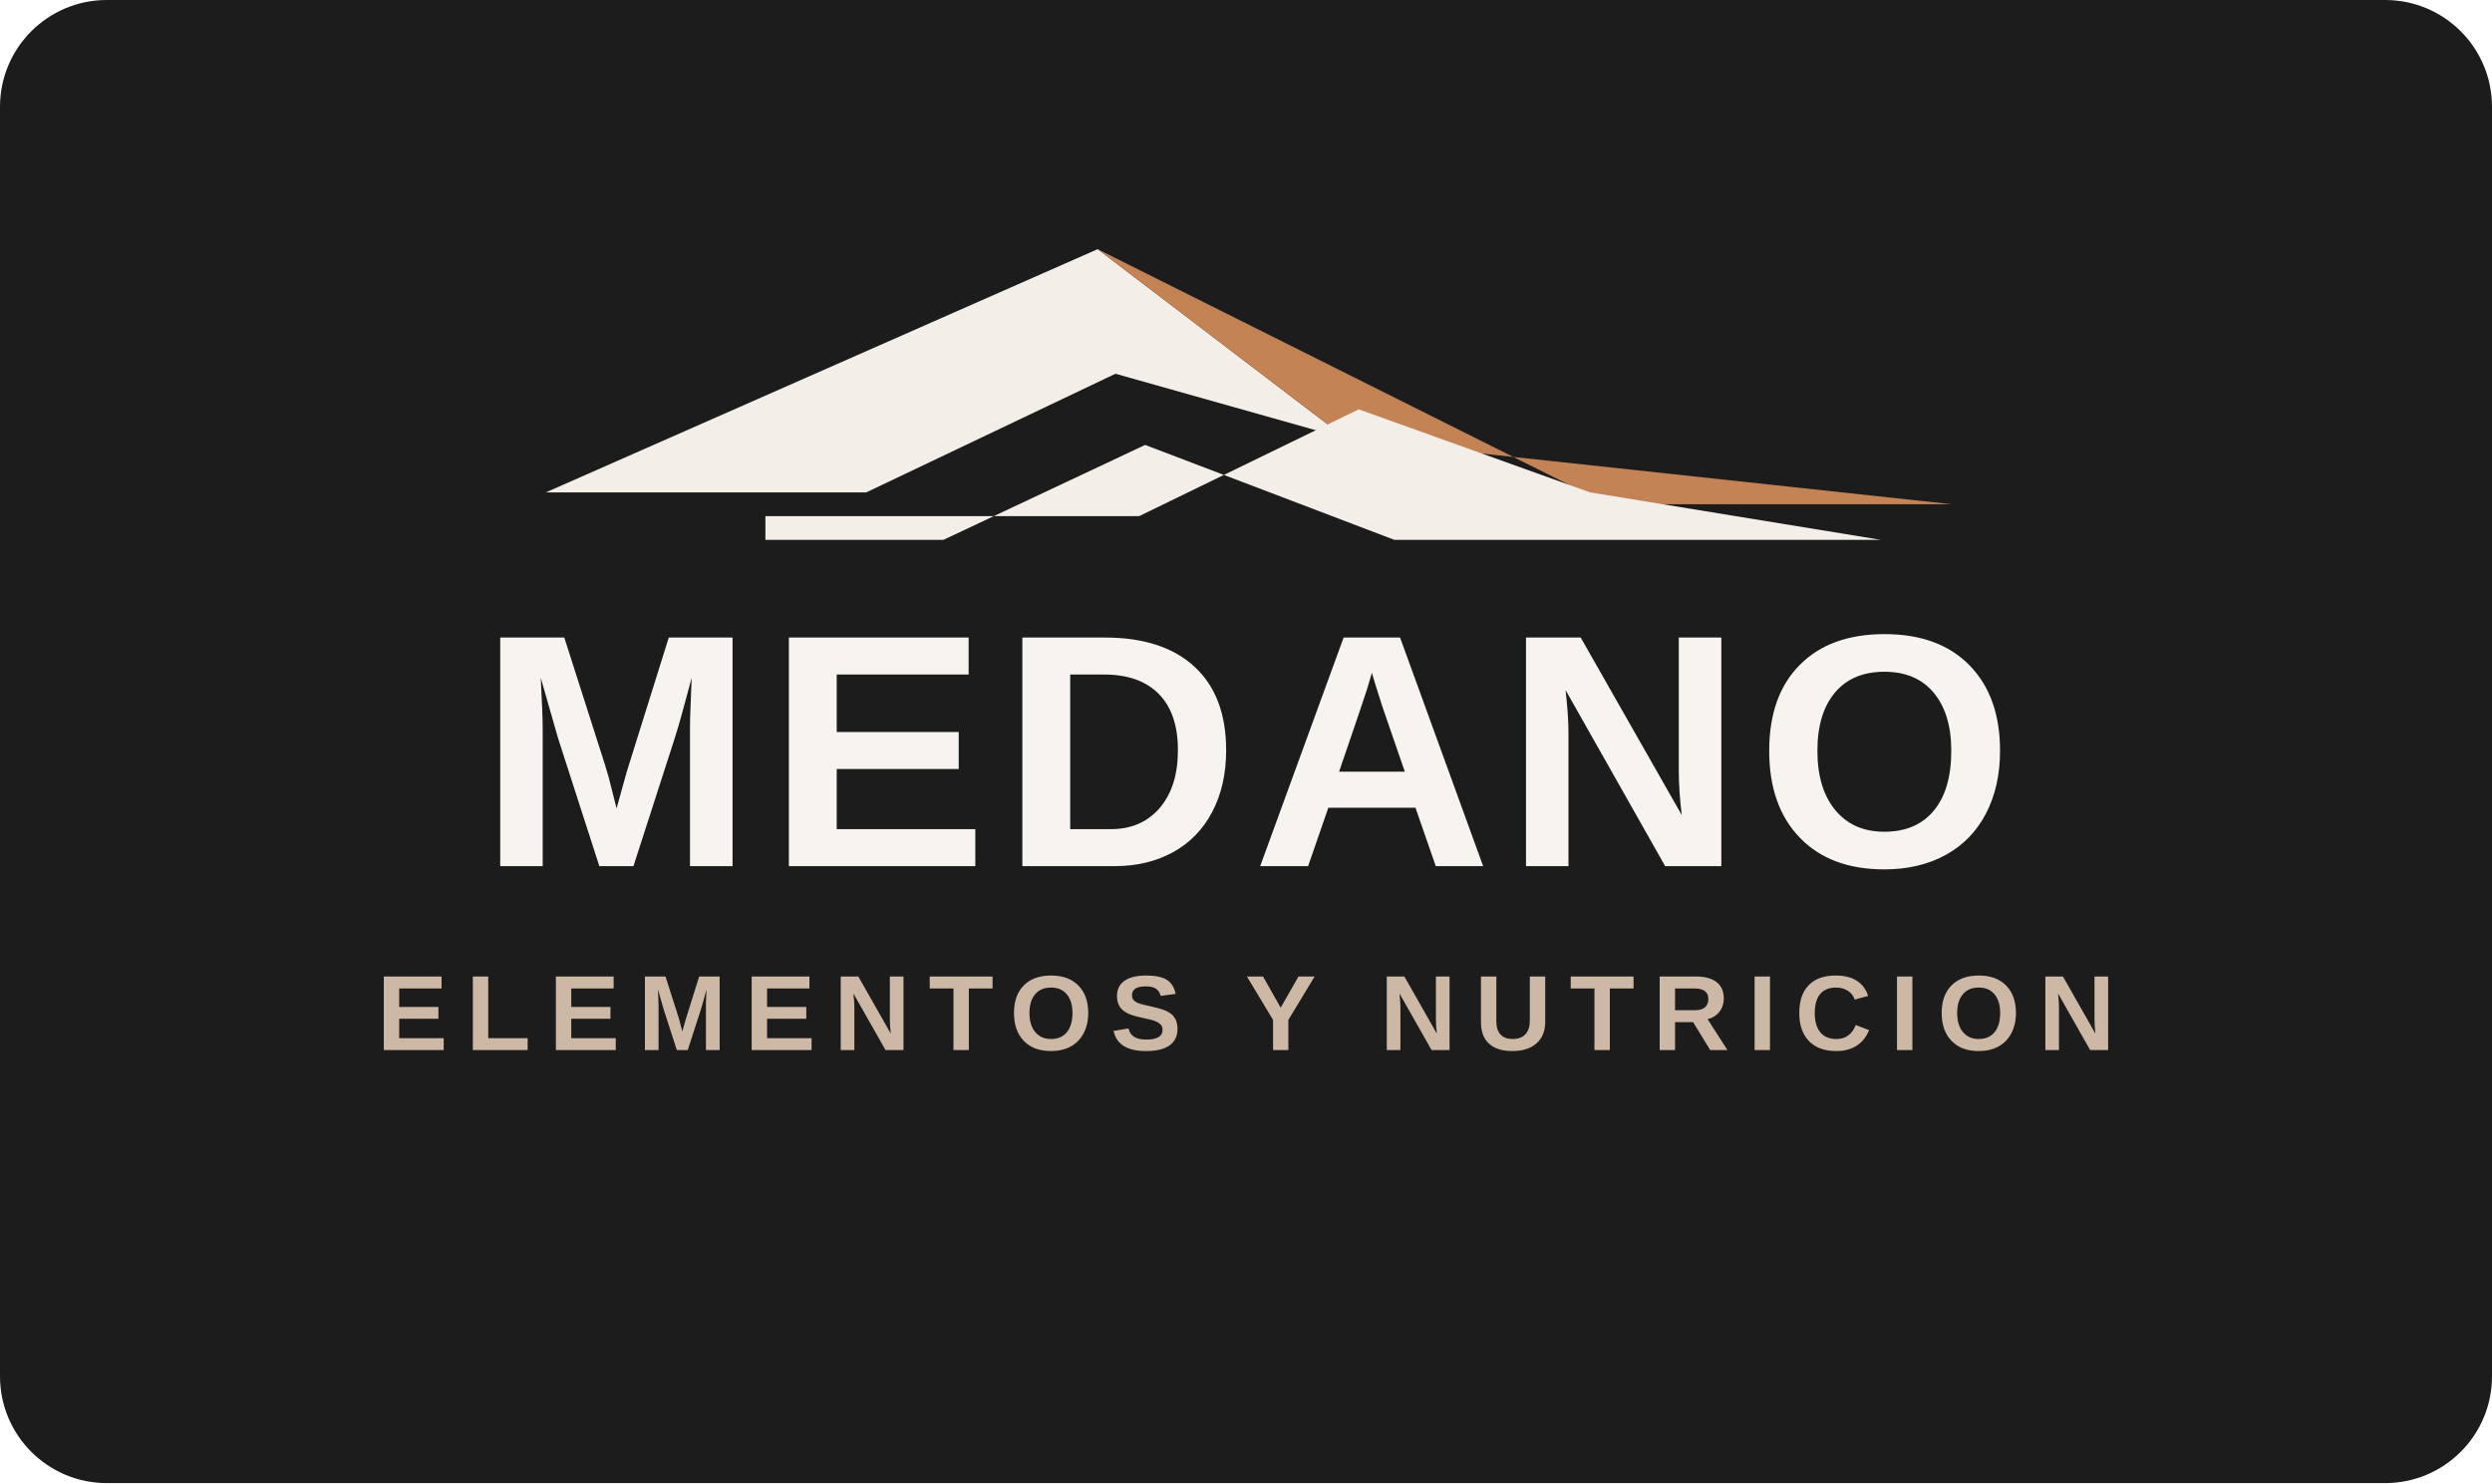
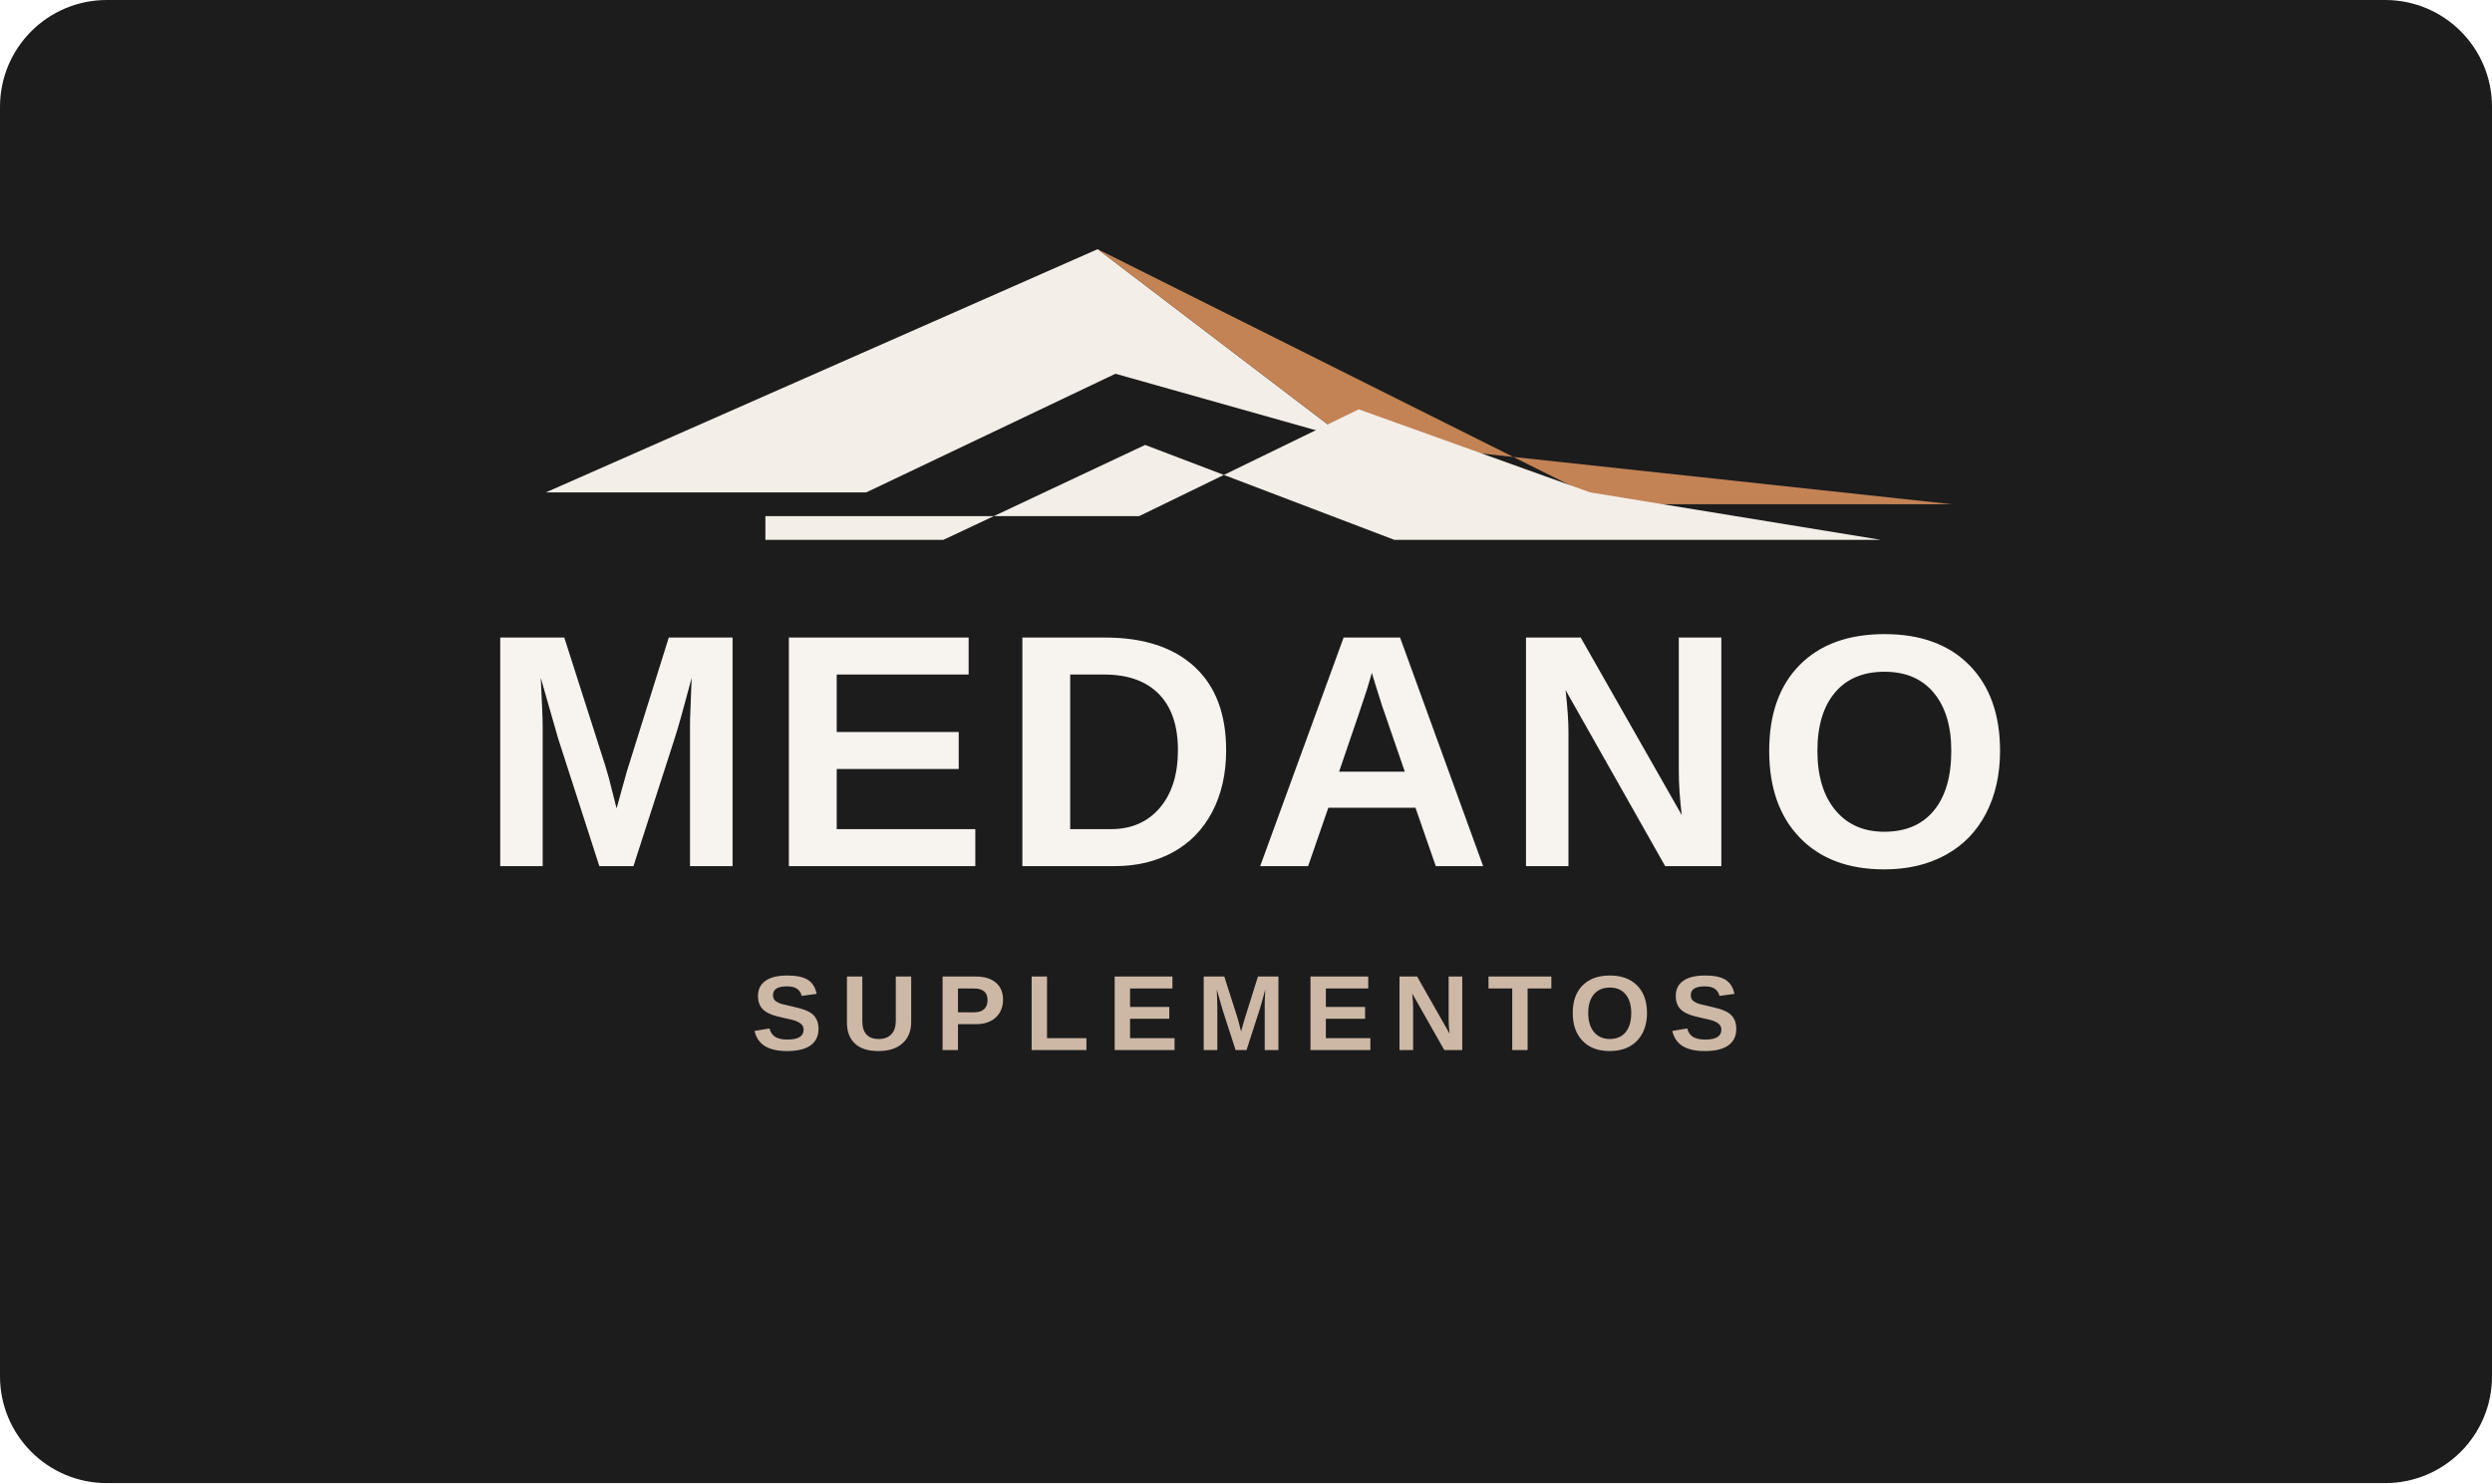
<svg xmlns="http://www.w3.org/2000/svg" viewBox="0 0 420 250" role="img" aria-labelledby="title desc">
  <rect width="420" height="250" rx="18" fill="#1c1c1c" />
  <path d="M92 83 185 42l42 32-39-11-42 20h-54Z" fill="#f4eee8" />
  <path d="M185 42 271 85h58L227 74l-42-32Z" fill="#c38355" />
  <path d="M129 87h63l37-18 39 14 49 8h-82l-42-16-34 16h-30Z" fill="#f4eee8" />
  <text x="210" y="146" text-anchor="middle" fill="#f7f3ef" font-family="Arial Black, Arial, sans-serif" font-size="56" font-weight="900" letter-spacing="2">MEDANO</text>
-   <text x="210" y="177" text-anchor="middle" fill="#cdb8a6" font-family="Arial, sans-serif" font-size="18" font-weight="700" letter-spacing="3">ELEMENTOS Y NUTRICION</text>
+   <text x="210" y="177" text-anchor="middle" fill="#cdb8a6" font-family="Arial, sans-serif" font-size="18" font-weight="700" letter-spacing="3">SUPLEMENTOS</text>
</svg>
